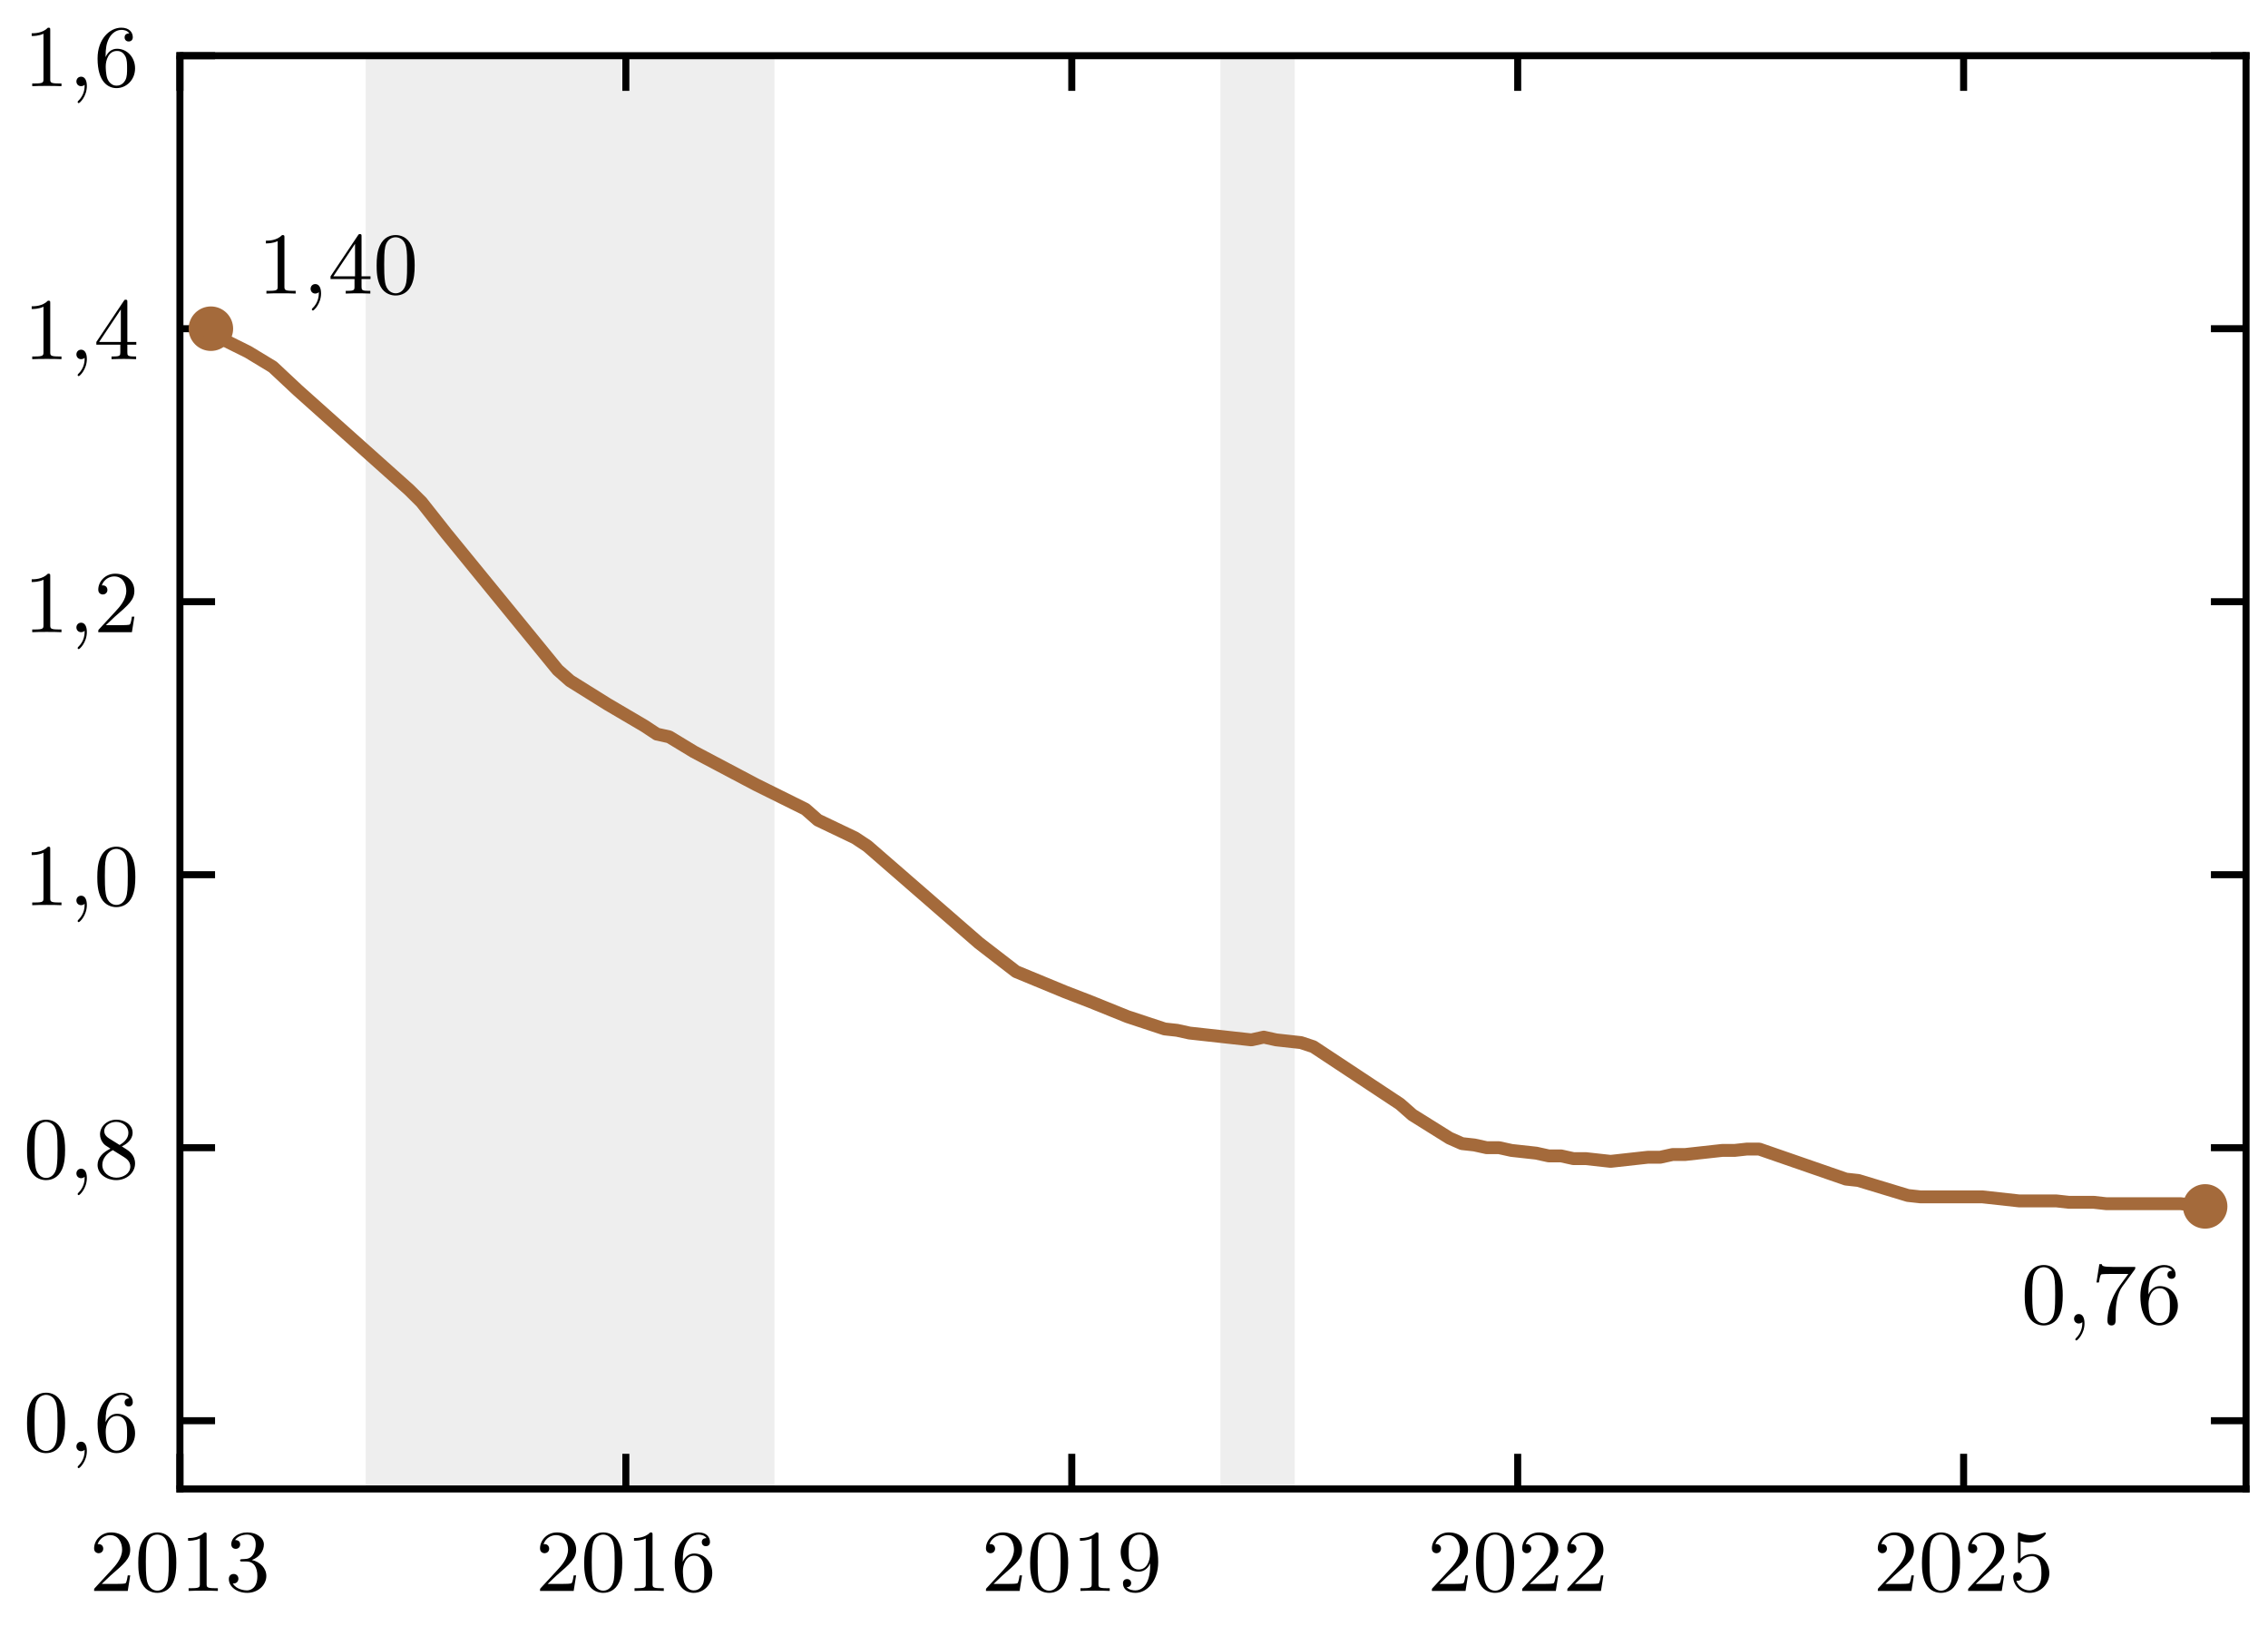
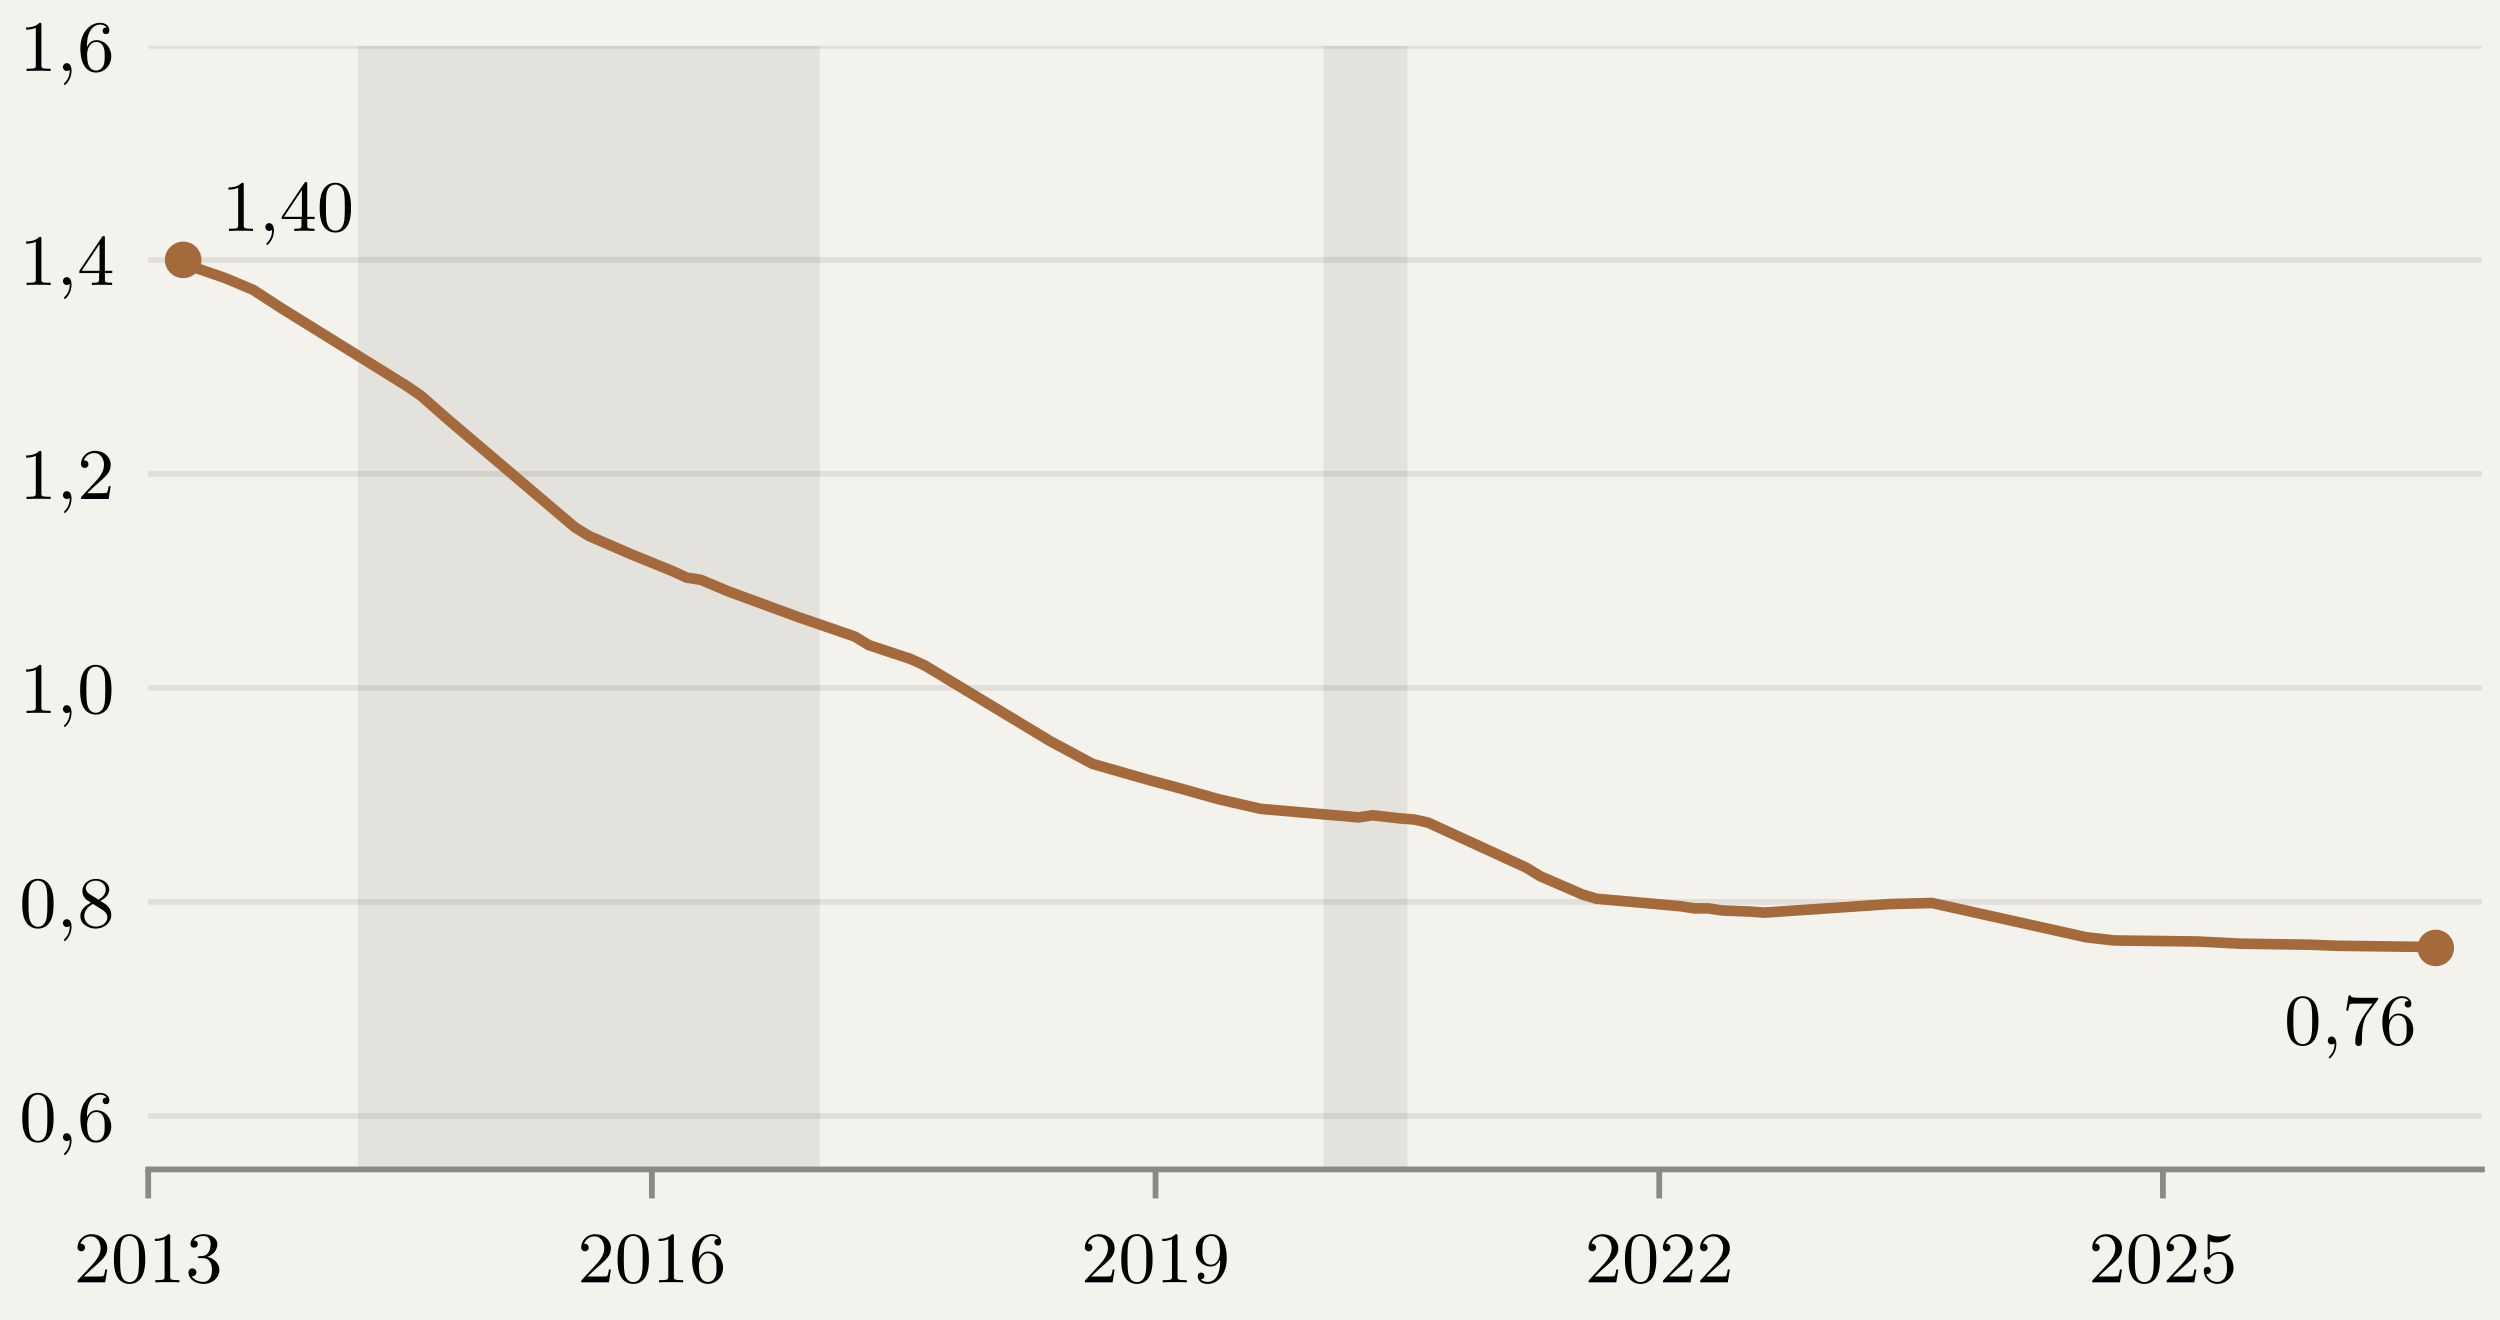
- <svg xmlns="http://www.w3.org/2000/svg" xmlns:xlink="http://www.w3.org/1999/xlink" width="193.68pt" height="139.68pt" viewBox="0 0 193.68 139.68" version="1.1">
+ <svg xmlns="http://www.w3.org/2000/svg" xmlns:xlink="http://www.w3.org/1999/xlink" width="259.2pt" height="136.8pt" viewBox="0 0 259.2 136.8" version="1.1">
  <defs>
    <style type="text/css">*{stroke-linejoin: round; stroke-linecap: butt}</style>
  </defs>
  <g id="figure_1">
    <g id="patch_1">
-       <path d="M 0 139.68  L 193.68 139.68  L 193.68 0  L 0 0  z " style="fill: #ffffff" />
+       <path d="M 0 136.8  L 259.2 136.8  L 259.2 0  L 0 0  z " style="fill: #f4f2ec" />
    </g>
    <g id="axes_1">
      <g id="patch_2">
-         <path d="M 15.365 127.127  L 191.805 127.127  L 191.805 4.755  L 15.365 4.755  z " style="fill: #ffffff" />
-       </g>
-       <g id="patch_3">
-         <path d="M 31.232 127.127  L 66.139 127.127  L 66.139 4.755  L 31.232 4.755  z " clip-path="url(#p73895a71e9)" style="opacity: 0.07" />
-       </g>
-       <g id="patch_4">
-         <path d="M 104.22 127.127  L 110.566 127.127  L 110.566 4.755  L 104.22 4.755  z " clip-path="url(#p73895a71e9)" style="opacity: 0.07" />
+         <path d="M 15.365 121.248  L 257.325 121.248  L 257.325 4.755  L 15.365 4.755  z " style="fill: #f4f2ec" />
      </g>
      <g id="matplotlib.axis_1">
        <g id="xtick_1">
          <g id="line2d_1">
            <defs>
-               <path id="m21a851f7f4" d="M 0 0  L 0 -3  " style="stroke: #000000; stroke-width: 0.6" />
+               <path id="m9cf925dcba" d="M 0 0  L 0 3  " style="stroke: #8a8a84; stroke-width: 0.6" />
            </defs>
            <g>
-               <use xlink:href="#m21a851f7f4" x="15.365" y="127.127" style="stroke: #000000; stroke-width: 0.6" />
-             </g>
-           </g>
-           <g id="line2d_2">
-             <defs>
-               <path id="m6c5b25a9cc" d="M 0 0  L 0 3  " style="stroke: #000000; stroke-width: 0.6" />
-             </defs>
-             <g>
-               <use xlink:href="#m6c5b25a9cc" x="15.365" y="4.755" style="stroke: #000000; stroke-width: 0.6" />
+               <use xlink:href="#m9cf925dcba" x="15.365" y="121.248" style="fill: #8a8a84; stroke: #8a8a84; stroke-width: 0.6" />
            </g>
          </g>
          <g id="text_1">
-             <g transform="translate(7.654063 135.833) scale(0.075 -0.075)">
+             <g transform="translate(7.654062 132.953) scale(0.075 -0.075)">
              <defs>
                <path id="LMRoman9-Regular-32" d="M 2957 1133  L 2778 1133  C 2765 1050 2714 672 2630 570  C 2592 512 2150 512 2022 512  L 883 512  L 1517 1114  C 2566 2022 2957 2362 2957 3014  C 2957 3750 2349 4262 1562 4262  C 826 4262 326 3680 326 3098  C 326 2778 602 2746 659 2746  C 800 2746 992 2848 992 3078  C 992 3270 858 3411 659 3411  C 627 3411 608 3411 582 3405  C 736 3859 1146 4064 1491 4064  C 2144 4064 2368 3456 2368 3014  C 2368 2362 1875 1830 1568 1498  L 397 230  C 326 160 326 147 326 0  L 2778 0  L 2957 1133  z " transform="scale(0.015625)" />
                <path id="LMRoman9-Regular-30" d="M 3027 2048  C 3027 2477 3008 3027 2784 3507  C 2502 4109 2016 4262 1645 4262  C 1261 4262 774 4109 493 3494  C 288 3053 256 2534 256 2048  C 256 1632 269 1011 544 506  C 845 -38 1344 -141 1638 -141  C 2054 -141 2528 38 2797 627  C 2989 1056 3027 1536 3027 2048  z M 2477 2125  C 2477 1728 2477 1190 2413 813  C 2278 83 1805 19 1645 19  C 1453 19 992 109 870 832  C 806 1210 806 1760 806 2125  C 806 2560 806 3066 883 3418  C 1011 3987 1421 4102 1638 4102  C 1882 4102 2285 3974 2406 3379  C 2477 3027 2477 2528 2477 2125  z " transform="scale(0.015625)" />
                <path id="LMRoman9-Regular-31" d="M 2765 0  L 2765 198  L 2560 198  C 1965 198 1946 275 1946 512  L 1946 4090  C 1946 4250 1939 4262 1779 4262  C 1382 3853 794 3853 595 3853  L 595 3654  C 717 3654 1107 3654 1453 3821  L 1453 512  C 1453 275 1434 198 838 198  L 634 198  L 634 0  C 864 19 1434 19 1696 19  C 1958 19 2534 19 2765 0  z " transform="scale(0.015625)" />
                <path id="LMRoman9-Regular-33" d="M 3008 1088  C 3008 1645 2566 2118 1952 2253  C 2547 2477 2829 2944 2829 3386  C 2829 3878 2285 4262 1619 4262  C 954 4262 454 3885 454 3398  C 454 3187 595 3066 781 3066  C 966 3066 1101 3200 1101 3386  C 1101 3610 947 3706 730 3706  C 896 3974 1286 4102 1600 4102  C 2131 4102 2234 3680 2234 3379  C 2234 3187 2195 2880 2035 2637  C 1837 2349 1613 2336 1427 2323  C 1267 2310 1254 2310 1203 2310  C 1146 2304 1094 2298 1094 2227  C 1094 2144 1146 2144 1254 2144  L 1555 2144  C 2112 2144 2355 1696 2355 1088  C 2355 269 1920 38 1594 38  C 1472 38 851 70 563 544  C 794 512 973 672 973 890  C 973 1101 813 1235 627 1235  C 467 1235 275 1139 275 870  C 275 301 870 -141 1613 -141  C 2413 -141 3008 435 3008 1088  z " transform="scale(0.015625)" />
              </defs>
              <use xlink:href="#LMRoman9-Regular-32" />
              <use xlink:href="#LMRoman9-Regular-30" transform="translate(51.39999 0)" />
              <use xlink:href="#LMRoman9-Regular-31" transform="translate(102.8 0)" />
              <use xlink:href="#LMRoman9-Regular-33" transform="translate(154.2 0)" />
            </g>
          </g>
        </g>
        <g id="xtick_2">
-           <g id="line2d_3">
-             <g>
-               <use xlink:href="#m21a851f7f4" x="53.446" y="127.127" style="stroke: #000000; stroke-width: 0.6" />
-             </g>
-           </g>
-           <g id="line2d_4">
-             <g>
-               <use xlink:href="#m6c5b25a9cc" x="53.446" y="4.755" style="stroke: #000000; stroke-width: 0.6" />
+           <g id="line2d_2">
+             <g>
+               <use xlink:href="#m9cf925dcba" x="67.587" y="121.248" style="fill: #8a8a84; stroke: #8a8a84; stroke-width: 0.6" />
            </g>
          </g>
          <g id="text_2">
-             <g transform="translate(45.73464 135.833) scale(0.075 -0.075)">
+             <g transform="translate(59.87564 132.953) scale(0.075 -0.075)">
              <defs>
                <path id="LMRoman9-Regular-36" d="M 3008 1299  C 3008 2112 2419 2726 1696 2726  C 1312 2726 1037 2502 858 2118  C 858 2771 928 3136 1101 3469  C 1229 3731 1542 4102 2016 4102  C 2144 4102 2438 4077 2586 3846  C 2349 3846 2246 3725 2246 3552  C 2246 3386 2362 3258 2541 3258  C 2720 3258 2842 3373 2842 3565  C 2842 3923 2586 4262 2003 4262  C 1178 4262 275 3450 275 2022  C 275 288 1056 -141 1658 -141  C 2368 -141 3008 454 3008 1299  z M 2426 1306  C 2426 998 2426 685 2304 448  C 2106 83 1824 38 1651 38  C 1286 38 1075 339 998 525  C 877 813 870 1344 870 1446  C 870 1875 1069 2566 1683 2566  C 1786 2566 2099 2566 2304 2170  C 2426 1926 2426 1613 2426 1306  z " transform="scale(0.015625)" />
              </defs>
              <use xlink:href="#LMRoman9-Regular-32" />
              <use xlink:href="#LMRoman9-Regular-30" transform="translate(51.39999 0)" />
              <use xlink:href="#LMRoman9-Regular-31" transform="translate(102.8 0)" />
              <use xlink:href="#LMRoman9-Regular-36" transform="translate(154.2 0)" />
            </g>
          </g>
        </g>
        <g id="xtick_3">
-           <g id="line2d_5">
-             <g>
-               <use xlink:href="#m21a851f7f4" x="91.526" y="127.127" style="stroke: #000000; stroke-width: 0.6" />
-             </g>
-           </g>
-           <g id="line2d_6">
-             <g>
-               <use xlink:href="#m6c5b25a9cc" x="91.526" y="4.755" style="stroke: #000000; stroke-width: 0.6" />
+           <g id="line2d_3">
+             <g>
+               <use xlink:href="#m9cf925dcba" x="119.808" y="121.248" style="fill: #8a8a84; stroke: #8a8a84; stroke-width: 0.6" />
            </g>
          </g>
          <g id="text_3">
-             <g transform="translate(83.81521 135.833) scale(0.075 -0.075)">
+             <g transform="translate(112.0972 132.953) scale(0.075 -0.075)">
              <defs>
                <path id="LMRoman9-Regular-39" d="M 3008 2106  C 3008 3840 2240 4262 1664 4262  C 928 4262 275 3667 275 2829  C 275 2016 864 1402 1587 1402  C 2054 1402 2310 1741 2426 2016  L 2426 1875  C 2426 314 1715 38 1350 38  C 1203 38 877 64 710 275  L 736 275  C 787 262 1037 314 1037 570  C 1037 736 922 864 742 864  C 563 864 442 749 442 557  C 442 134 781 -141 1357 -141  C 2182 -141 3008 704 3008 2106  z M 2413 2694  C 2413 2227 2202 1562 1600 1562  C 1498 1562 1184 1562 979 1958  C 858 2202 858 2515 858 2822  C 858 3130 858 3450 992 3693  C 1184 4019 1434 4102 1664 4102  C 2099 4102 2272 3661 2298 3597  C 2387 3360 2413 2970 2413 2694  z " transform="scale(0.015625)" />
              </defs>
              <use xlink:href="#LMRoman9-Regular-32" />
              <use xlink:href="#LMRoman9-Regular-30" transform="translate(51.39999 0)" />
              <use xlink:href="#LMRoman9-Regular-31" transform="translate(102.8 0)" />
              <use xlink:href="#LMRoman9-Regular-39" transform="translate(154.2 0)" />
            </g>
          </g>
        </g>
        <g id="xtick_4">
-           <g id="line2d_7">
-             <g>
-               <use xlink:href="#m21a851f7f4" x="129.607" y="127.127" style="stroke: #000000; stroke-width: 0.6" />
-             </g>
-           </g>
-           <g id="line2d_8">
-             <g>
-               <use xlink:href="#m6c5b25a9cc" x="129.607" y="4.755" style="stroke: #000000; stroke-width: 0.6" />
+           <g id="line2d_4">
+             <g>
+               <use xlink:href="#m9cf925dcba" x="172.03" y="121.248" style="fill: #8a8a84; stroke: #8a8a84; stroke-width: 0.6" />
            </g>
          </g>
          <g id="text_4">
-             <g transform="translate(121.8958 135.833) scale(0.075 -0.075)">
+             <g transform="translate(164.3188 132.953) scale(0.075 -0.075)">
              <use xlink:href="#LMRoman9-Regular-32" />
              <use xlink:href="#LMRoman9-Regular-30" transform="translate(51.39999 0)" />
              <use xlink:href="#LMRoman9-Regular-32" transform="translate(102.8 0)" />
              <use xlink:href="#LMRoman9-Regular-32" transform="translate(154.2 0)" />
            </g>
          </g>
        </g>
        <g id="xtick_5">
-           <g id="line2d_9">
-             <g>
-               <use xlink:href="#m21a851f7f4" x="167.687" y="127.127" style="stroke: #000000; stroke-width: 0.6" />
-             </g>
-           </g>
-           <g id="line2d_10">
-             <g>
-               <use xlink:href="#m6c5b25a9cc" x="167.687" y="4.755" style="stroke: #000000; stroke-width: 0.6" />
+           <g id="line2d_5">
+             <g>
+               <use xlink:href="#m9cf925dcba" x="224.251" y="121.248" style="fill: #8a8a84; stroke: #8a8a84; stroke-width: 0.6" />
            </g>
          </g>
          <g id="text_5">
-             <g transform="translate(159.9764 135.833) scale(0.075 -0.075)">
+             <g transform="translate(216.5404 132.953) scale(0.075 -0.075)">
              <defs>
                <path id="LMRoman9-Regular-35" d="M 2957 1280  C 2957 2054 2406 2688 1709 2688  C 1402 2688 1088 2586 864 2355  L 864 3616  C 1056 3558 1254 3526 1453 3526  C 2240 3526 2701 4096 2701 4179  C 2701 4237 2662 4262 2630 4262  C 2630 4262 2605 4262 2547 4230  C 2246 4109 1952 4058 1683 4058  C 1408 4058 1120 4109 826 4230  C 762 4262 742 4262 742 4262  C 666 4262 666 4198 666 4090  L 666 2208  C 666 2093 666 2022 755 2022  C 806 2022 826 2048 864 2106  C 1056 2374 1363 2528 1696 2528  C 2381 2528 2381 1542 2381 1312  C 2381 1114 2381 717 2202 429  C 2029 160 1760 38 1510 38  C 1133 38 704 275 550 749  C 550 749 595 736 640 736  C 768 736 954 819 954 1050  C 954 1248 813 1363 640 1363  C 506 1363 326 1286 326 1030  C 326 448 813 -141 1523 -141  C 2298 -141 2957 486 2957 1280  z " transform="scale(0.015625)" />
              </defs>
              <use xlink:href="#LMRoman9-Regular-32" />
              <use xlink:href="#LMRoman9-Regular-30" transform="translate(51.39999 0)" />
              <use xlink:href="#LMRoman9-Regular-32" transform="translate(102.8 0)" />
              <use xlink:href="#LMRoman9-Regular-35" transform="translate(154.2 0)" />
            </g>
          </g>
        </g>
      </g>
      <g id="matplotlib.axis_2">
        <g id="ytick_1">
-           <g id="line2d_11">
-             <defs>
-               <path id="m8b9dc0c905" d="M 0 0  L 3 0  " style="stroke: #000000; stroke-width: 0.6" />
-             </defs>
-             <g>
-               <use xlink:href="#m8b9dc0c905" x="15.365" y="121.3" style="stroke: #000000; stroke-width: 0.6" />
-             </g>
-           </g>
+           <g id="line2d_6">
+             <path d="M 15.365 115.7  L 257.325 115.7  " clip-path="url(#pf9115d369d)" style="fill: none; stroke: #000000; stroke-opacity: 0.08; stroke-width: 0.6; stroke-linecap: square" />
+           </g>
+           <g id="line2d_7" />
+           <g id="text_6">
+             <g transform="translate(2.009531 118.303) scale(0.075 -0.075)">
+               <defs>
+                 <path id="LMRoman9-Regular-2c" d="M 1325 13  C 1325 454 1158 691 909 691  C 685 691 563 518 563 346  C 563 173 685 0 909 0  C 1069 0 1165 102 1165 102  C 1165 -109 1165 -634 678 -1094  C 653 -1126 653 -1158 653 -1158  C 653 -1190 691 -1235 736 -1235  C 806 -1235 1325 -742 1325 13  z " transform="scale(0.015625)" />
+               </defs>
+               <use xlink:href="#LMRoman9-Regular-30" />
+               <use xlink:href="#LMRoman9-Regular-2c" transform="translate(51.39999 0)" />
+               <use xlink:href="#LMRoman9-Regular-36" transform="translate(79.99998 0)" />
+             </g>
+           </g>
+         </g>
+         <g id="ytick_2">
+           <g id="line2d_8">
+             <path d="M 15.365 93.511  L 257.325 93.511  " clip-path="url(#pf9115d369d)" style="fill: none; stroke: #000000; stroke-opacity: 0.08; stroke-width: 0.6; stroke-linecap: square" />
+           </g>
+           <g id="line2d_9" />
+           <g id="text_7">
+             <g transform="translate(2.009531 96.11392) scale(0.075 -0.075)">
+               <defs>
+                 <path id="LMRoman9-Regular-38" d="M 3008 1075  C 3008 1696 2534 2003 2374 2106  C 2304 2157 2118 2272 2042 2317  C 2362 2470 2829 2790 2829 3309  C 2829 3910 2227 4262 1651 4262  C 979 4262 454 3782 454 3194  C 454 2950 544 2720 698 2534  C 806 2413 845 2387 1216 2150  C 653 1882 275 1491 275 966  C 275 288 947 -141 1638 -141  C 2381 -141 3008 384 3008 1075  z M 2522 3309  C 2522 2861 2138 2566 1882 2419  L 1101 2906  C 909 3027 762 3200 762 3437  C 762 3853 1210 4102 1632 4102  C 2125 4102 2522 3757 2522 3309  z M 2662 851  C 2662 346 2150 38 1645 38  C 1088 38 621 435 621 966  C 621 1427 941 1811 1389 2042  L 2195 1542  C 2342 1446 2662 1242 2662 851  z " transform="scale(0.015625)" />
+               </defs>
+               <use xlink:href="#LMRoman9-Regular-30" />
+               <use xlink:href="#LMRoman9-Regular-2c" transform="translate(51.39999 0)" />
+               <use xlink:href="#LMRoman9-Regular-38" transform="translate(79.99998 0)" />
+             </g>
+           </g>
+         </g>
+         <g id="ytick_3">
+           <g id="line2d_10">
+             <path d="M 15.365 71.322  L 257.325 71.322  " clip-path="url(#pf9115d369d)" style="fill: none; stroke: #000000; stroke-opacity: 0.08; stroke-width: 0.6; stroke-linecap: square" />
+           </g>
+           <g id="line2d_11" />
+           <g id="text_8">
+             <g transform="translate(2.009531 73.92488) scale(0.075 -0.075)">
+               <use xlink:href="#LMRoman9-Regular-31" />
+               <use xlink:href="#LMRoman9-Regular-2c" transform="translate(51.39999 0)" />
+               <use xlink:href="#LMRoman9-Regular-30" transform="translate(79.99998 0)" />
+             </g>
+           </g>
+         </g>
+         <g id="ytick_4">
          <g id="line2d_12">
-             <defs>
-               <path id="m8a843faa14" d="M 0 0  L -3 0  " style="stroke: #000000; stroke-width: 0.6" />
-             </defs>
-             <g>
-               <use xlink:href="#m8a843faa14" x="191.805" y="121.3" style="stroke: #000000; stroke-width: 0.6" />
-             </g>
-           </g>
-           <g id="text_6">
-             <g transform="translate(2.009531 123.903) scale(0.075 -0.075)">
-               <defs>
-                 <path id="LMRoman9-Regular-2c" d="M 1325 13  C 1325 454 1158 691 909 691  C 685 691 563 518 563 346  C 563 173 685 0 909 0  C 1069 0 1165 102 1165 102  C 1165 -109 1165 -634 678 -1094  C 653 -1126 653 -1158 653 -1158  C 653 -1190 691 -1235 736 -1235  C 806 -1235 1325 -742 1325 13  z " transform="scale(0.015625)" />
-               </defs>
-               <use xlink:href="#LMRoman9-Regular-30" />
-               <use xlink:href="#LMRoman9-Regular-2c" transform="translate(51.39999 0)" />
-               <use xlink:href="#LMRoman9-Regular-36" transform="translate(79.99998 0)" />
-             </g>
-           </g>
-         </g>
-         <g id="ytick_2">
-           <g id="line2d_13">
-             <g>
-               <use xlink:href="#m8b9dc0c905" x="15.365" y="97.991" style="stroke: #000000; stroke-width: 0.6" />
-             </g>
-           </g>
+             <path d="M 15.365 49.133  L 257.325 49.133  " clip-path="url(#pf9115d369d)" style="fill: none; stroke: #000000; stroke-opacity: 0.08; stroke-width: 0.6; stroke-linecap: square" />
+           </g>
+           <g id="line2d_13" />
+           <g id="text_9">
+             <g transform="translate(2.009531 51.73583) scale(0.075 -0.075)">
+               <use xlink:href="#LMRoman9-Regular-31" />
+               <use xlink:href="#LMRoman9-Regular-2c" transform="translate(51.39999 0)" />
+               <use xlink:href="#LMRoman9-Regular-32" transform="translate(79.99998 0)" />
+             </g>
+           </g>
+         </g>
+         <g id="ytick_5">
          <g id="line2d_14">
-             <g>
-               <use xlink:href="#m8a843faa14" x="191.805" y="97.991" style="stroke: #000000; stroke-width: 0.6" />
-             </g>
-           </g>
-           <g id="text_7">
-             <g transform="translate(2.009531 100.5939) scale(0.075 -0.075)">
-               <defs>
-                 <path id="LMRoman9-Regular-38" d="M 3008 1075  C 3008 1696 2534 2003 2374 2106  C 2304 2157 2118 2272 2042 2317  C 2362 2470 2829 2790 2829 3309  C 2829 3910 2227 4262 1651 4262  C 979 4262 454 3782 454 3194  C 454 2950 544 2720 698 2534  C 806 2413 845 2387 1216 2150  C 653 1882 275 1491 275 966  C 275 288 947 -141 1638 -141  C 2381 -141 3008 384 3008 1075  z M 2522 3309  C 2522 2861 2138 2566 1882 2419  L 1101 2906  C 909 3027 762 3200 762 3437  C 762 3853 1210 4102 1632 4102  C 2125 4102 2522 3757 2522 3309  z M 2662 851  C 2662 346 2150 38 1645 38  C 1088 38 621 435 621 966  C 621 1427 941 1811 1389 2042  L 2195 1542  C 2342 1446 2662 1242 2662 851  z " transform="scale(0.015625)" />
-               </defs>
-               <use xlink:href="#LMRoman9-Regular-30" />
-               <use xlink:href="#LMRoman9-Regular-2c" transform="translate(51.39999 0)" />
-               <use xlink:href="#LMRoman9-Regular-38" transform="translate(79.99998 0)" />
-             </g>
-           </g>
-         </g>
-         <g id="ytick_3">
-           <g id="line2d_15">
-             <g>
-               <use xlink:href="#m8b9dc0c905" x="15.365" y="74.682" style="stroke: #000000; stroke-width: 0.6" />
-             </g>
-           </g>
+             <path d="M 15.365 26.944  L 257.325 26.944  " clip-path="url(#pf9115d369d)" style="fill: none; stroke: #000000; stroke-opacity: 0.08; stroke-width: 0.6; stroke-linecap: square" />
+           </g>
+           <g id="line2d_15" />
+           <g id="text_10">
+             <g transform="translate(2.009531 29.54678) scale(0.075 -0.075)">
+               <defs>
+                 <path id="LMRoman9-Regular-34" d="M 3098 1056  L 3098 1254  L 2445 1254  L 2445 4160  C 2445 4288 2445 4333 2323 4333  C 2246 4333 2240 4326 2182 4237  L 186 1254  L 186 1056  L 1933 1056  L 1933 506  C 1933 269 1914 198 1434 198  L 1293 198  L 1293 0  C 1696 19 2144 19 2189 19  C 2221 19 2682 19 3085 0  L 3085 198  L 2944 198  C 2464 198 2445 269 2445 506  L 2445 1056  L 3098 1056  z M 1971 1254  L 390 1254  L 1971 3622  L 1971 1254  z " transform="scale(0.015625)" />
+               </defs>
+               <use xlink:href="#LMRoman9-Regular-31" />
+               <use xlink:href="#LMRoman9-Regular-2c" transform="translate(51.39999 0)" />
+               <use xlink:href="#LMRoman9-Regular-34" transform="translate(79.99998 0)" />
+             </g>
+           </g>
+         </g>
+         <g id="ytick_6">
          <g id="line2d_16">
-             <g>
-               <use xlink:href="#m8a843faa14" x="191.805" y="74.682" style="stroke: #000000; stroke-width: 0.6" />
-             </g>
-           </g>
-           <g id="text_8">
-             <g transform="translate(2.009531 77.28488) scale(0.075 -0.075)">
-               <use xlink:href="#LMRoman9-Regular-31" />
-               <use xlink:href="#LMRoman9-Regular-2c" transform="translate(51.39999 0)" />
-               <use xlink:href="#LMRoman9-Regular-30" transform="translate(79.99998 0)" />
-             </g>
-           </g>
-         </g>
-         <g id="ytick_4">
-           <g id="line2d_17">
-             <g>
-               <use xlink:href="#m8b9dc0c905" x="15.365" y="51.373" style="stroke: #000000; stroke-width: 0.6" />
-             </g>
-           </g>
-           <g id="line2d_18">
-             <g>
-               <use xlink:href="#m8a843faa14" x="191.805" y="51.373" style="stroke: #000000; stroke-width: 0.6" />
-             </g>
-           </g>
-           <g id="text_9">
-             <g transform="translate(2.009531 53.97583) scale(0.075 -0.075)">
-               <use xlink:href="#LMRoman9-Regular-31" />
-               <use xlink:href="#LMRoman9-Regular-2c" transform="translate(51.39999 0)" />
-               <use xlink:href="#LMRoman9-Regular-32" transform="translate(79.99998 0)" />
-             </g>
-           </g>
-         </g>
-         <g id="ytick_5">
-           <g id="line2d_19">
-             <g>
-               <use xlink:href="#m8b9dc0c905" x="15.365" y="28.064" style="stroke: #000000; stroke-width: 0.6" />
-             </g>
-           </g>
-           <g id="line2d_20">
-             <g>
-               <use xlink:href="#m8a843faa14" x="191.805" y="28.064" style="stroke: #000000; stroke-width: 0.6" />
-             </g>
-           </g>
-           <g id="text_10">
-             <g transform="translate(2.009531 30.66678) scale(0.075 -0.075)">
-               <defs>
-                 <path id="LMRoman9-Regular-34" d="M 3098 1056  L 3098 1254  L 2445 1254  L 2445 4160  C 2445 4288 2445 4333 2323 4333  C 2246 4333 2240 4326 2182 4237  L 186 1254  L 186 1056  L 1933 1056  L 1933 506  C 1933 269 1914 198 1434 198  L 1293 198  L 1293 0  C 1696 19 2144 19 2189 19  C 2221 19 2682 19 3085 0  L 3085 198  L 2944 198  C 2464 198 2445 269 2445 506  L 2445 1056  L 3098 1056  z M 1971 1254  L 390 1254  L 1971 3622  L 1971 1254  z " transform="scale(0.015625)" />
-               </defs>
-               <use xlink:href="#LMRoman9-Regular-31" />
-               <use xlink:href="#LMRoman9-Regular-2c" transform="translate(51.39999 0)" />
-               <use xlink:href="#LMRoman9-Regular-34" transform="translate(79.99998 0)" />
-             </g>
-           </g>
-         </g>
-         <g id="ytick_6">
-           <g id="line2d_21">
-             <g>
-               <use xlink:href="#m8b9dc0c905" x="15.365" y="4.755" style="stroke: #000000; stroke-width: 0.6" />
-             </g>
-           </g>
-           <g id="line2d_22">
-             <g>
-               <use xlink:href="#m8a843faa14" x="191.805" y="4.755" style="stroke: #000000; stroke-width: 0.6" />
-             </g>
-           </g>
+             <path d="M 15.365 4.755  L 257.325 4.755  " clip-path="url(#pf9115d369d)" style="fill: none; stroke: #000000; stroke-opacity: 0.08; stroke-width: 0.6; stroke-linecap: square" />
+           </g>
+           <g id="line2d_17" />
          <g id="text_11">
            <g transform="translate(2.009531 7.357734) scale(0.075 -0.075)">
              <use xlink:href="#LMRoman9-Regular-31" />
              <use xlink:href="#LMRoman9-Regular-2c" transform="translate(51.39999 0)" />
              <use xlink:href="#LMRoman9-Regular-36" transform="translate(79.99998 0)" />
            </g>
          </g>
        </g>
      </g>
-       <g id="line2d_23">
-         <path d="M 18.009 28.064  L 19.068 28.996  L 21.182 30.045  L 23.298 31.327  L 25.414 33.309  L 34.935 41.816  L 35.992 42.865  L 38.108 45.546  L 47.628 57.2  L 48.686 58.133  L 51.859 60.114  L 55.032 61.979  L 56.09 62.678  L 57.148 62.911  L 59.263 64.193  L 64.552 66.99  L 66.668 68.039  L 68.783 69.088  L 69.842 70.02  L 73.015 71.535  L 74.073 72.235  L 83.593 80.509  L 86.766 82.957  L 90.997 84.705  L 93.113 85.521  L 96.286 86.803  L 99.46 87.852  L 100.517 87.968  L 101.576 88.201  L 106.864 88.784  L 107.922 88.551  L 108.98 88.784  L 111.096 89.017  L 112.153 89.367  L 119.557 94.262  L 120.616 95.194  L 123.789 97.175  L 124.847 97.642  L 125.904 97.758  L 126.963 97.991  L 128.02 97.991  L 129.077 98.224  L 131.193 98.457  L 132.251 98.69  L 133.309 98.69  L 134.367 98.924  L 135.424 98.924  L 137.54 99.157  L 140.714 98.807  L 141.771 98.807  L 142.83 98.574  L 143.887 98.574  L 147.06 98.224  L 148.118 98.224  L 149.176 98.108  L 150.234 98.108  L 157.638 100.672  L 158.696 100.788  L 162.927 102.07  L 163.985 102.187  L 169.274 102.187  L 172.447 102.536  L 175.621 102.536  L 176.678 102.653  L 178.794 102.653  L 179.852 102.77  L 186.198 102.77  L 188.314 103.003  L 188.314 103.003  " clip-path="url(#p73895a71e9)" style="fill: none; stroke: #a46a3b; stroke-width: 1.1; stroke-linecap: square" />
-       </g>
-       <g id="line2d_24">
+       <g id="patch_3">
+         <path d="M 37.124 121.248  L 84.994 121.248  L 84.994 4.755  L 37.124 4.755  z " clip-path="url(#pf9115d369d)" style="opacity: 0.07" />
+       </g>
+       <g id="patch_4">
+         <path d="M 137.215 121.248  L 145.919 121.248  L 145.919 4.755  L 137.215 4.755  z " clip-path="url(#pf9115d369d)" style="opacity: 0.07" />
+       </g>
+       <g id="line2d_18">
+         <path d="M 18.991 26.944  L 20.443 27.832  L 23.343 28.83  L 26.244 30.051  L 29.146 31.937  L 42.202 40.036  L 43.652 41.034  L 46.553 43.586  L 59.609 54.68  L 61.059 55.568  L 65.411 57.454  L 69.762 59.229  L 71.213 59.895  L 72.664 60.117  L 75.564 61.337  L 82.818 64  L 85.72 64.998  L 88.62 65.997  L 90.071 66.884  L 94.423 68.327  L 95.873 68.992  L 108.929 76.869  L 113.28 79.199  L 119.082 80.863  L 121.984 81.64  L 126.336 82.86  L 130.688 83.859  L 140.841 84.747  L 142.293 84.525  L 145.193 84.857  L 146.645 84.968  L 148.095 85.301  L 158.248 89.961  L 159.7 90.849  L 164.052 92.735  L 165.502 93.178  L 174.206 93.955  L 175.656 94.177  L 177.107 94.177  L 178.557 94.399  L 181.459 94.51  L 182.909 94.621  L 195.965 93.733  L 200.316 93.622  L 216.274 97.172  L 219.174 97.505  L 227.877 97.616  L 232.229 97.838  L 239.483 97.949  L 242.384 98.06  L 251.088 98.171  L 252.538 98.282  L 252.538 98.282  " clip-path="url(#pf9115d369d)" style="fill: none; stroke: #a46a3b; stroke-width: 1.1; stroke-linecap: square" />
+       </g>
+       <g id="line2d_19">
        <defs>
-           <path id="mfdad1ad108" d="M 0 1.4  C 0.371 1.4 0.727 1.252 0.99 0.99  C 1.252 0.727 1.4 0.371 1.4 0  C 1.4 -0.371 1.252 -0.727 0.99 -0.99  C 0.727 -1.252 0.371 -1.4 0 -1.4  C -0.371 -1.4 -0.727 -1.252 -0.99 -0.99  C -1.252 -0.727 -1.4 -0.371 -1.4 0  C -1.4 0.371 -1.252 0.727 -0.99 0.99  C -0.727 1.252 -0.371 1.4 0 1.4  z " style="stroke: #a46a3b" />
+           <path id="m623553cb2c" d="M 0 1.4  C 0.371 1.4 0.727 1.252 0.99 0.99  C 1.252 0.727 1.4 0.371 1.4 0  C 1.4 -0.371 1.252 -0.727 0.99 -0.99  C 0.727 -1.252 0.371 -1.4 0 -1.4  C -0.371 -1.4 -0.727 -1.252 -0.99 -0.99  C -1.252 -0.727 -1.4 -0.371 -1.4 0  C -1.4 0.371 -1.252 0.727 -0.99 0.99  C -0.727 1.252 -0.371 1.4 0 1.4  z " style="stroke: #a46a3b" />
        </defs>
-         <g clip-path="url(#p73895a71e9)">
-           <use xlink:href="#mfdad1ad108" x="18.009" y="28.064" style="fill: #a46a3b; stroke: #a46a3b" />
-           <use xlink:href="#mfdad1ad108" x="188.314" y="103.003" style="fill: #a46a3b; stroke: #a46a3b" />
+         <g clip-path="url(#pf9115d369d)">
+           <use xlink:href="#m623553cb2c" x="18.991" y="26.944" style="fill: #a46a3b; stroke: #a46a3b" />
+           <use xlink:href="#m623553cb2c" x="252.538" y="98.282" style="fill: #a46a3b; stroke: #a46a3b" />
        </g>
      </g>
      <g id="patch_5">
-         <path d="M 15.365 127.127  L 15.365 4.755  " style="fill: none; stroke: #000000; stroke-width: 0.6; stroke-linejoin: miter; stroke-linecap: square" />
-       </g>
-       <g id="patch_6">
-         <path d="M 191.805 127.127  L 191.805 4.755  " style="fill: none; stroke: #000000; stroke-width: 0.6; stroke-linejoin: miter; stroke-linecap: square" />
-       </g>
-       <g id="patch_7">
-         <path d="M 15.365 127.127  L 191.805 127.127  " style="fill: none; stroke: #000000; stroke-width: 0.6; stroke-linejoin: miter; stroke-linecap: square" />
-       </g>
-       <g id="patch_8">
-         <path d="M 15.365 4.755  L 191.805 4.755  " style="fill: none; stroke: #000000; stroke-width: 0.6; stroke-linejoin: miter; stroke-linecap: square" />
+         <path d="M 15.365 121.248  L 257.325 121.248  " style="fill: none; stroke: #8a8a84; stroke-width: 0.6; stroke-linejoin: miter; stroke-linecap: square" />
      </g>
      <g id="text_12">
-         <g transform="translate(22.00906 25.06405) scale(0.075 -0.075)">
+         <g transform="translate(22.99092 23.94405) scale(0.075 -0.075)">
          <use xlink:href="#LMRoman9-Regular-31" />
          <use xlink:href="#LMRoman9-Regular-2c" transform="translate(51.39999 0)" />
          <use xlink:href="#LMRoman9-Regular-34" transform="translate(79.99998 0)" />
          <use xlink:href="#LMRoman9-Regular-30" transform="translate(131.4 0)" />
        </g>
      </g>
      <g id="text_13">
-         <g transform="translate(172.6033 113.0026) scale(0.075 -0.075)">
+         <g transform="translate(236.8271 108.2818) scale(0.075 -0.075)">
          <defs>
            <path id="LMRoman9-Regular-37" d="M 3194 4122  L 1600 4122  C 794 4122 774 4205 755 4326  L 576 4326  L 365 2989  L 544 2989  C 570 3136 621 3494 704 3571  C 749 3610 1254 3610 1344 3610  L 2688 3610  L 2074 2771  C 1242 1626 1165 582 1165 218  C 1165 147 1165 -141 1459 -141  C 1760 -141 1760 141 1760 224  L 1760 538  C 1760 1478 1901 2221 2240 2682  L 3136 3904  C 3194 3974 3194 3987 3194 4122  z " transform="scale(0.015625)" />
          </defs>
          <use xlink:href="#LMRoman9-Regular-30" />
          <use xlink:href="#LMRoman9-Regular-2c" transform="translate(51.39999 0)" />
          <use xlink:href="#LMRoman9-Regular-37" transform="translate(79.99998 0)" />
          <use xlink:href="#LMRoman9-Regular-36" transform="translate(131.4 0)" />
        </g>
      </g>
    </g>
  </g>
  <defs>
-     <clipPath id="p73895a71e9">
-       <rect x="15.365" y="4.755" width="176.44" height="122.373" />
+     <clipPath id="pf9115d369d">
+       <rect x="15.365" y="4.755" width="241.96" height="116.493" />
    </clipPath>
  </defs>
</svg>
